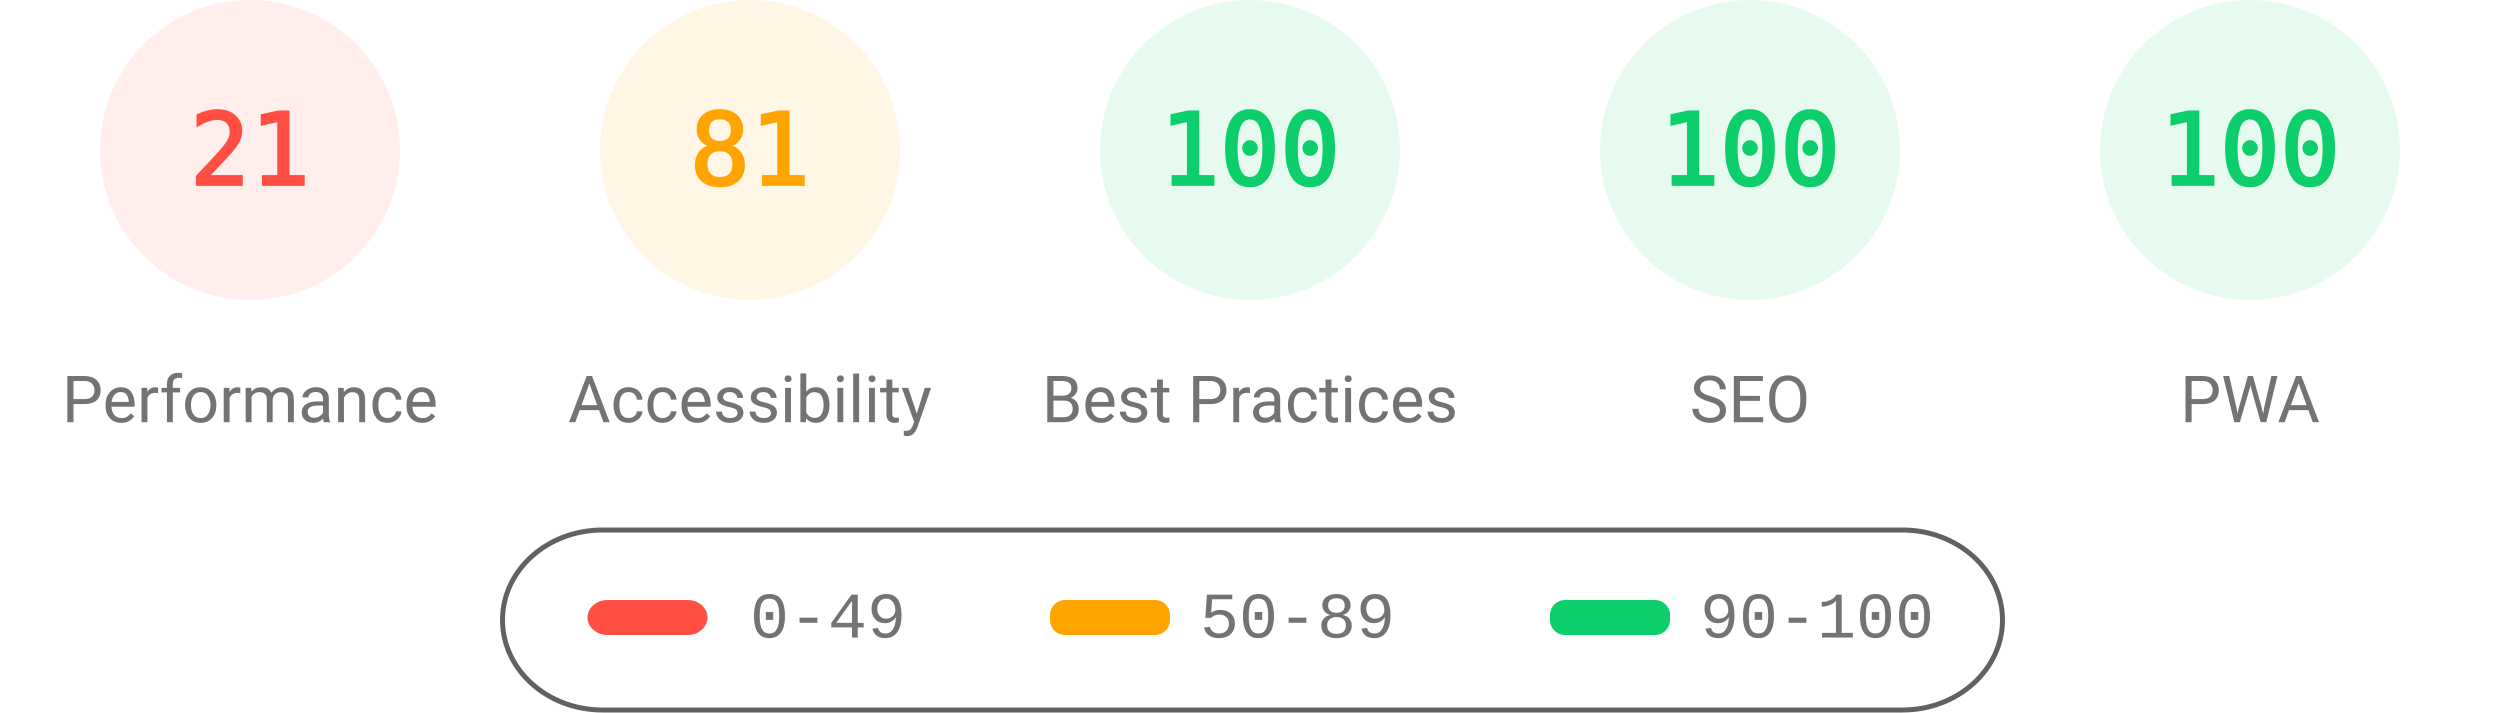
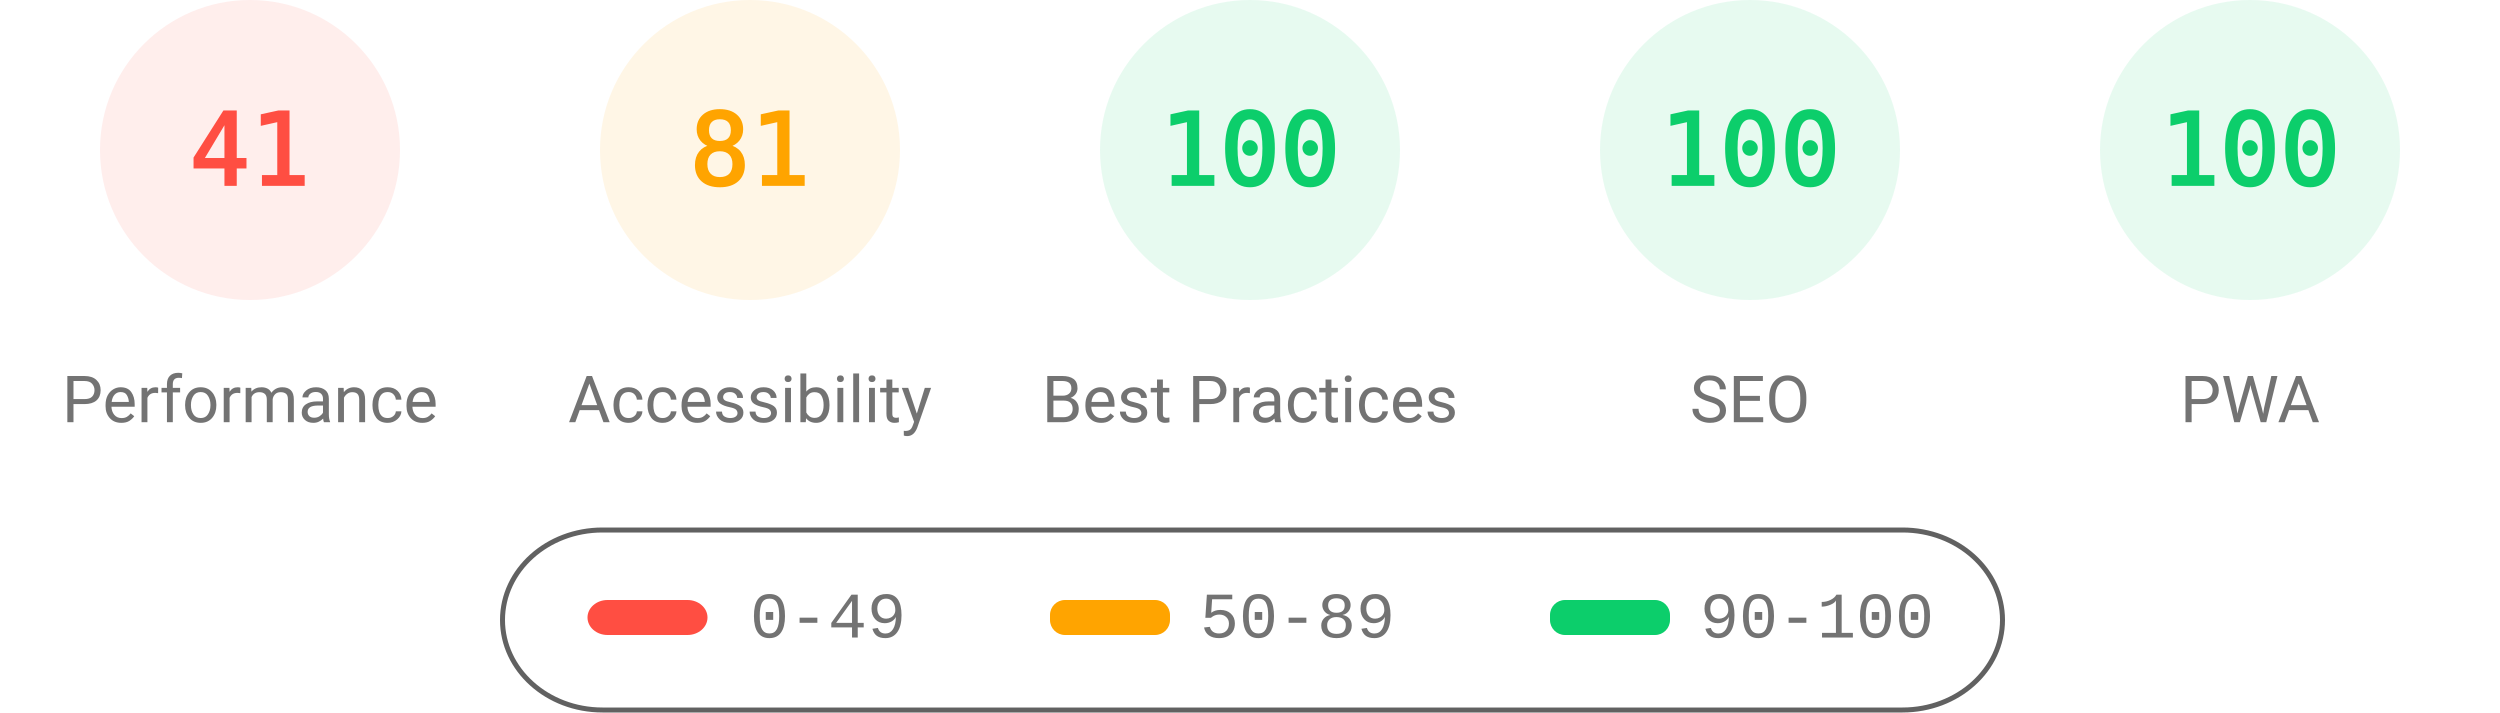
<svg xmlns="http://www.w3.org/2000/svg" fill="none" width="1000" height="285">
  <style>.gauge-base{opacity:.1}.gauge-arc{fill:none;animation-delay:250ms;stroke-linecap:round;transform:rotate(-90deg);transform-origin:100px 60px;animation:load-gauge 1s ease forwards}.guage-text{font-size:40px;font-family:monospace;text-align:center}.guage-red{color:#ff4e42;fill:#ff4e42;stroke:#ff4e42}.guage-orange{color:#ffa400;fill:#ffa400;stroke:#ffa400}.guage-green{color:#0cce6b;fill:#0cce6b;stroke:#0cce6b}.guage-undefined{color:#5c5c5c;fill:#5c5c5c;stroke:#5c5c5c}.guage-title{color:#737373;fill:#737373;stroke:none;font-size:26px;line-height:26px;font-family:Roboto,Halvetica,Arial,sans-serif}@keyframes load-gauge{from{stroke-dasharray:0 352.858}}</style>
  <svg class="guage-div guage-perf guage-red" viewBox="0 0 200 200" width="200" height="200">
    <circle class="gauge-base" r="56" cx="100" cy="60" stroke-width="8" />
-     <circle class="gauge-arc guage-arc-1" r="56" cx="100" cy="60" stroke-width="8" style="stroke-dasharray:73.89,351.858" />
-     <text class="guage-text" x="100" y="60" alignment-baseline="central" dominant-baseline="central" text-anchor="middle">21</text>
+     <circle class="gauge-arc guage-arc-1" r="56" cx="100" cy="60" stroke-width="8" style="stroke-dasharray:144.262,351.858" />
+     <text class="guage-text" x="100" y="60" alignment-baseline="central" dominant-baseline="central" text-anchor="middle">41</text>
    <text class="guage-title" x="100" y="160" alignment-baseline="central" dominant-baseline="central" text-anchor="middle">Performance</text>
  </svg>
  <svg class="guage-div guage-acc guage-orange" viewBox="0 0 200 200" width="200" height="200" x="200">
    <circle class="gauge-base" r="56" cx="100" cy="60" stroke-width="8" />
    <circle class="gauge-arc guage-arc-2" r="56" cx="100" cy="60" stroke-width="8" style="stroke-dasharray:285.005,351.858" />
    <text class="guage-text" x="100" y="60" alignment-baseline="central" dominant-baseline="central" text-anchor="middle">81</text>
    <text class="guage-title" x="100" y="160" alignment-baseline="central" dominant-baseline="central" text-anchor="middle">Accessibility</text>
  </svg>
  <svg class="guage-div guage-best guage-green" viewBox="0 0 200 200" width="200" height="200" x="400">
    <circle class="gauge-base" r="56" cx="100" cy="60" stroke-width="8" />
    <circle class="gauge-arc guage-arc-3" r="56" cx="100" cy="60" stroke-width="8" style="stroke-dasharray:351.858,351.858" />
    <text class="guage-text" x="100" y="60" alignment-baseline="central" dominant-baseline="central" text-anchor="middle">100</text>
    <text class="guage-title" x="100" y="160" alignment-baseline="central" dominant-baseline="central" text-anchor="middle">Best Practices</text>
  </svg>
  <svg class="guage-div guage-seo guage-green" viewBox="0 0 200 200" width="200" height="200" x="600">
    <circle class="gauge-base" r="56" cx="100" cy="60" stroke-width="8" />
    <circle class="gauge-arc guage-arc-4" r="56" cx="100" cy="60" stroke-width="8" style="stroke-dasharray:351.858,351.858" />
    <text class="guage-text" x="100" y="60" alignment-baseline="central" dominant-baseline="central" text-anchor="middle">100</text>
    <text class="guage-title" x="100" y="160" alignment-baseline="central" dominant-baseline="central" text-anchor="middle">SEO</text>
  </svg>
  <svg class="guage-div guage-pwa guage-green" viewBox="0 0 200 200" width="200" height="200" x="800">
    <circle class="gauge-base" r="56" cx="100" cy="60" stroke-width="8" />
    <circle class="gauge-arc guage-arc-4" r="56" cx="100" cy="60" stroke-width="8" style="stroke-dasharray:351.858,351.858" />
    <text class="guage-text" x="100" y="60" alignment-baseline="central" dominant-baseline="central" text-anchor="middle">100</text>
    <text class="guage-title" x="100" y="160" alignment-baseline="central" dominant-baseline="central" text-anchor="middle">PWA</text>
  </svg>
  <svg width="604" height="76" x="200" y="210">
    <path fill="none" id="canvas_background" d="M-1-1h604v80H-1z" />
    <rect fill-opacity="0" stroke="#616161" stroke-width="2" rx="40" id="svg_2" height="72" width="600" y="2" x="1" fill="#000" />
    <rect stroke="#000" rx="8" id="svg_3" height="14" width="48" y="30" x="35" stroke-opacity="null" stroke-width="0" fill="#ff4e42" />
    <rect stroke="#000" rx="6" id="svg_4" height="14" width="48" y="30" x="220" stroke-opacity="null" stroke-width="0" fill="#ffa400" />
    <rect stroke="#000" rx="6" id="svg_5" height="14" width="48" y="30" x="420" stroke-opacity="null" stroke-width="0" fill="#0cce6b" />
    <text xml:space="preserve" text-anchor="start" font-family="'Courier New', Courier, monospace" font-size="26" id="svg_6" y="45" x="100" stroke-opacity="null" stroke-width="0" stroke="#000" fill="#737373">0-49</text>
    <text xml:space="preserve" text-anchor="start" font-family="'Courier New', Courier, monospace" font-size="26" id="svg_7" y="45" x="280" stroke-opacity="null" stroke-width="0" stroke="#000" fill="#737373">50-89</text>
    <text xml:space="preserve" text-anchor="start" font-family="'Courier New', Courier, monospace" font-size="26" id="svg_8" y="45" x="480" stroke-opacity="null" stroke-width="0" stroke="#000" fill="#737373">90-100</text>
  </svg>
</svg>
